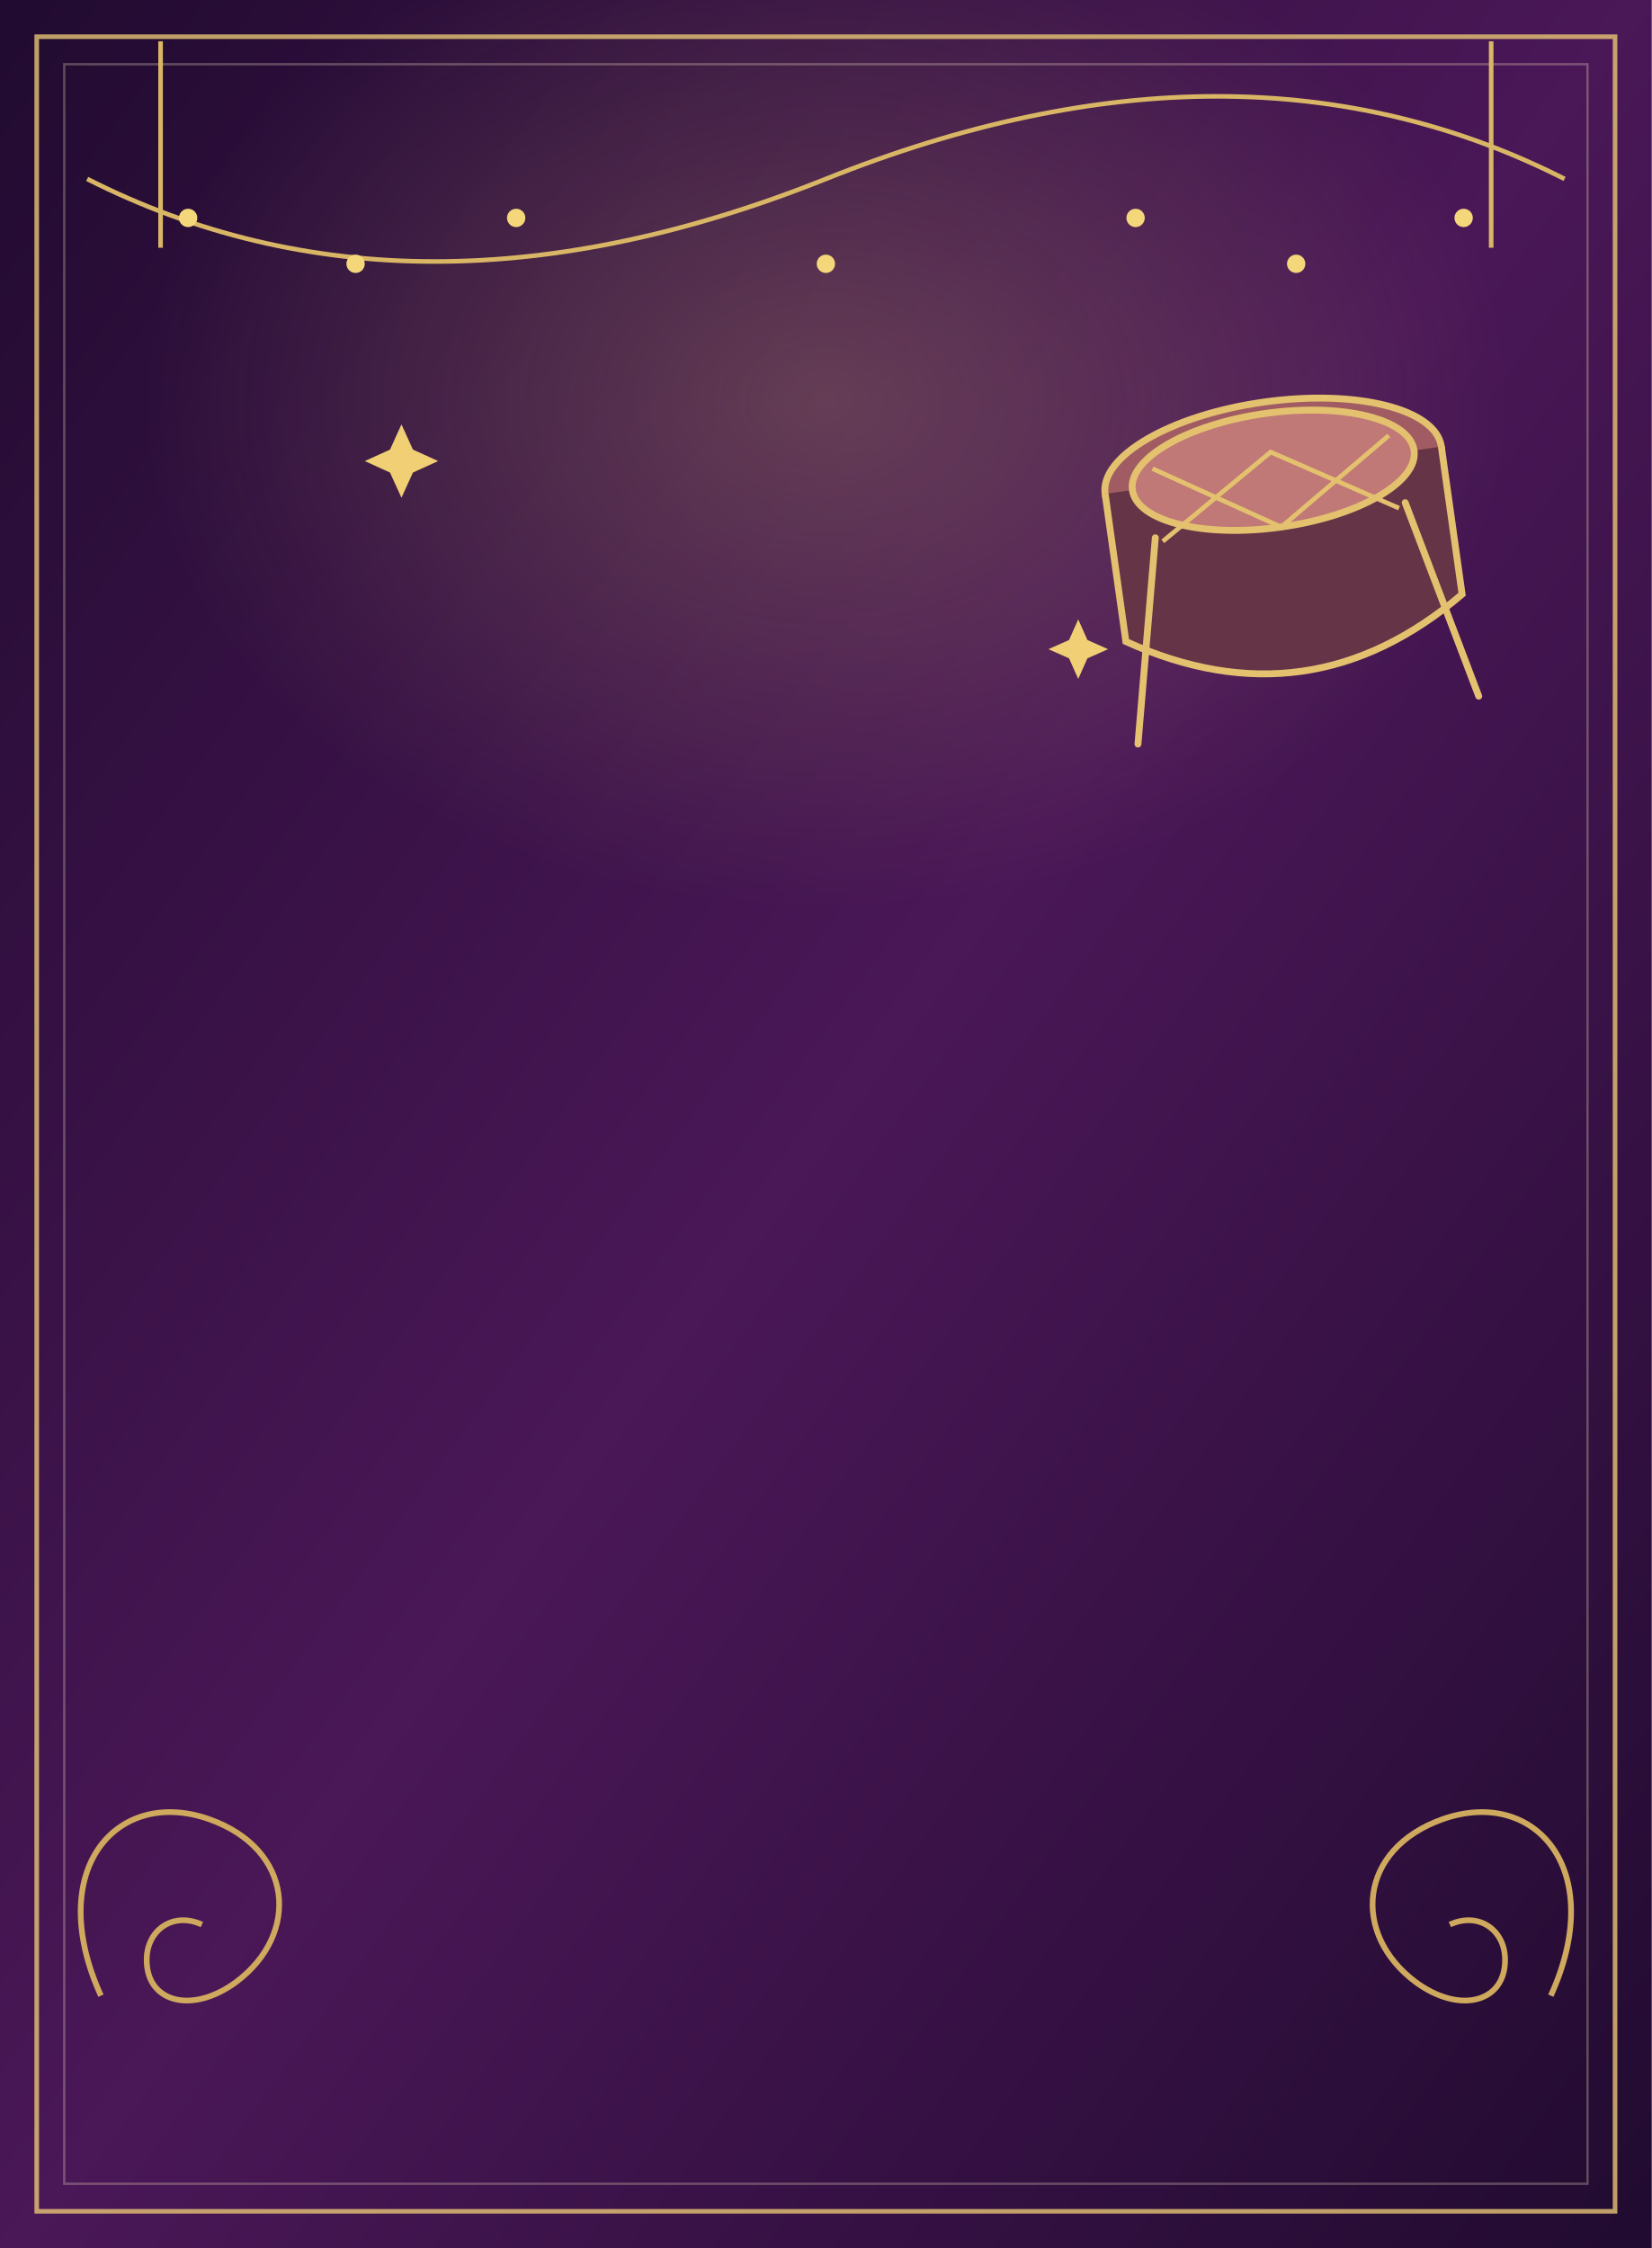
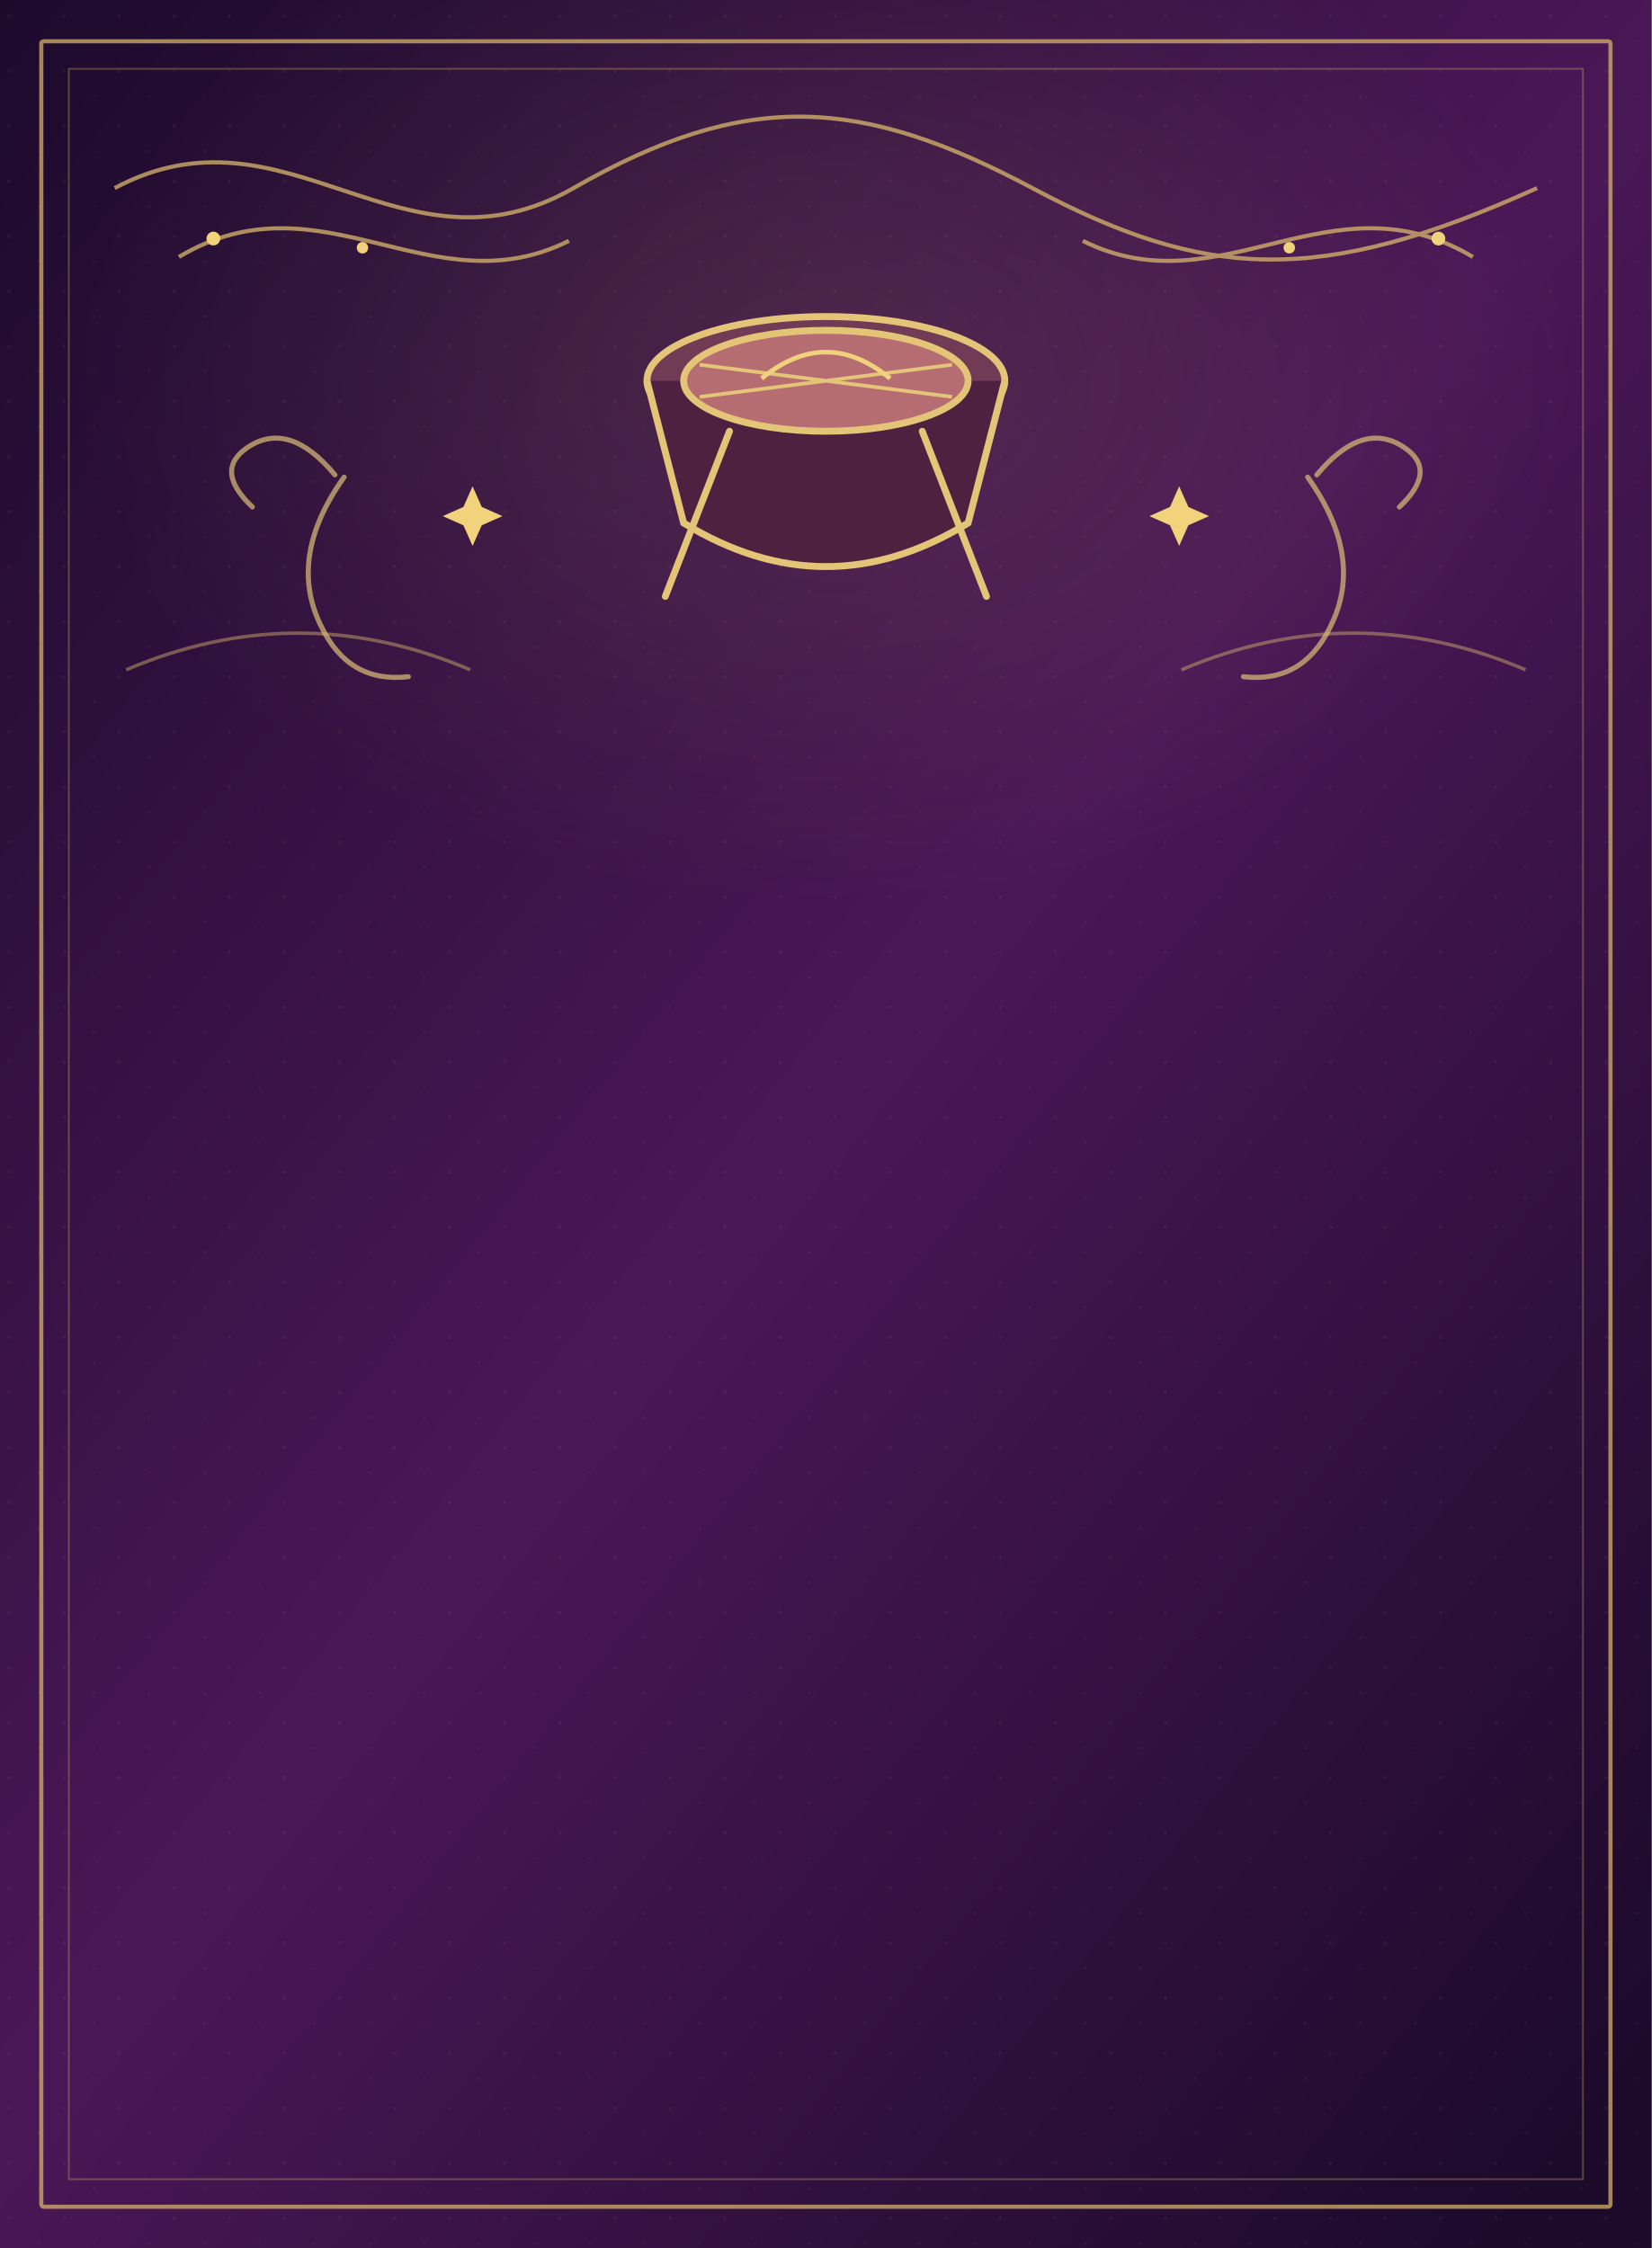
<svg xmlns="http://www.w3.org/2000/svg" viewBox="0 0 720 980" preserveAspectRatio="none">
  <defs>
-     <linearGradient id="b" x1="0" y1="0" x2="1" y2="1">
-       <stop stop-color="#210b30" />
-       <stop offset=".5" stop-color="#4a1757" />
-       <stop offset="1" stop-color="#210b30" />
+     <linearGradient id="bg" x1="0" y1="0" x2="0.9" y2="1">
+       <stop stop-color="#1c0a2b" />
+       <stop offset=".52" stop-color="#4a1756" />
+       <stop offset="1" stop-color="#1c0a2b" />
    </linearGradient>
-     <radialGradient id="g">
-       <stop stop-color="#f3d37a" stop-opacity=".22" />
-       <stop offset="1" stop-color="#f3d37a" stop-opacity="0" />
+     <radialGradient id="light">
+       <stop stop-color="#d9b66b" stop-opacity=".13" />
+       <stop offset="1" stop-color="#d9b66b" stop-opacity="0" />
    </radialGradient>
+     <pattern id="grain" width="24" height="24" patternUnits="userSpaceOnUse">
+       <circle cx="4" cy="7" r=".8" fill="#d9b66b" opacity=".06" />
+       <circle cx="17" cy="18" r=".7" fill="#d9b66b" opacity=".05" />
+     </pattern>
  </defs>
-   <rect width="720" height="980" fill="url(#b)" />
-   <ellipse cx="360" cy="175" rx="300" ry="220" fill="url(#g)" />
-   <rect x="16" y="16" width="688" height="948" fill="none" stroke="#e6c474" stroke-width="2" opacity=".8" />
-   <rect x="28" y="28" width="664" height="924" fill="none" stroke="#fff0c8" opacity=".28" />
-   <g fill="none" stroke="#d9b666" stroke-width="2">
-     <path d="M38 78Q180 150 360 78T682 78" />
-     <path d="M70 18v90M650 18v90" />
+   <rect width="720" height="980" fill="url(#bg)" />
+   <rect width="720" height="980" fill="url(#grain)" />
+   <ellipse cx="360" cy="165" rx="330" ry="230" fill="url(#light)" />
+   <rect x="18" y="18" width="684" height="944" rx="1" fill="none" stroke="#d9b66b" stroke-width="1.8" opacity=".72" />
+   <rect x="30" y="30" width="660" height="920" fill="none" stroke="#d9b66b" stroke-width=".8" opacity=".32" />
+   <g fill="none" stroke="#d9b66b" stroke-width="1.8" opacity=".75">
+     <path d="M50 82 C125 42 175 125 250 82 S375 42 450 82 S575 125 670 82" />
+     <path d="M78 112 C140 75 188 135 248 105" />
+     <path d="M642 112 C580 75 532 135 472 105" />
  </g>
-   <g fill="#f5d77b">
-     <circle cx="82" cy="95" r="4" />
-     <circle cx="155" cy="115" r="4" />
-     <circle cx="225" cy="95" r="4" />
-     <circle cx="360" cy="115" r="4" />
-     <circle cx="495" cy="95" r="4" />
-     <circle cx="565" cy="115" r="4" />
-     <circle cx="638" cy="95" r="4" />
+   <g fill="#f0d27c">
+     <circle cx="93" cy="104" r="3" />
+     <circle cx="158" cy="108" r="2.5" />
+     <circle cx="562" cy="108" r="2.5" />
+     <circle cx="627" cy="104" r="3" />
  </g>
-   <g transform="translate(555 205) rotate(-8)" stroke="#e4c16f" stroke-width="3">
-     <ellipse rx="74" ry="30" fill="#a05c62" />
-     <path d="M-74 0v65Q0 112 74 65V0" fill="#653447" />
-     <ellipse rx="62" ry="25" fill="#c07976" />
-     <path d="M-52-8L0 25 52-8M-52 24L0-8 52 24" fill="none" stroke-width="2" />
-     <path d="M-55 22l-20 88M55 22l20 88" stroke-linecap="round" />
+   <g transform="translate(360 166)">
+     <g fill="none" stroke="#e4c477" stroke-width="3">
+       <ellipse rx="78" ry="28" fill="#713a55" />
+       <path d="M-78 0 L-62 62 Q0 100 62 62 L78 0" fill="#4d213f" />
+       <ellipse rx="62" ry="22" fill="#b66d72" />
+       <path d="M-55 -7 L55 7 M-55 7 L55 -7" stroke-width="1.6" />
+       <path d="M-42 22 L-70 94 M42 22 L70 94" stroke-linecap="round" />
+     </g>
+     <path d="M-28 -1 Q0 -24 28 -1" fill="none" stroke="#f0d27c" stroke-width="2" />
  </g>
-   <g fill="#f0cf75">
-     <path d="M175 185l5 11 11 5-11 5-5 11-5-11-11-5 11-5z" />
-     <path d="M470 270l4 9 9 4-9 4-4 9-4-9-9-4 9-4z" />
+   <g fill="none" stroke="#dcbf76" stroke-width="2.2" stroke-linecap="round" opacity=".7">
+     <path d="M150 208 q-25 35 -10 65 q12 25 38 22" />
+     <path d="M570 208 q25 35 10 65 q-12 25-38 22" />
+     <path d="M146 207 q-20-24-38-12 q-15 10 2 26" />
+     <path d="M574 207 q20-24 38-12 q15 10-2 26" />
  </g>
-   <g fill="none" stroke="#cfa95d" stroke-width="2.5">
-     <path d="M44 870c-25-55 7-91 47-77 37 13 40 50 12 71-19 14-38 9-39-8-1-14 11-23 24-17" />
-     <path d="M676 870c25-55-7-91-47-77-37 13-40 50-12 71 19 14 38 9 39-8 1-14-11-23-24-17" />
+   <g fill="#f2d37b">
+     <path d="M206 212 l4 9 9 4-9 4-4 9-4-9-9-4 9-4z" />
+     <path d="M514 212 l4 9 9 4-9 4-4 9-4-9-9-4 9-4z" />
+   </g>
+   <g fill="none" stroke="#d9b66b" stroke-width="1.5" opacity=".45">
+     <path d="M55 292 Q130 260 205 292" />
+     <path d="M515 292 Q590 260 665 292" />
  </g>
</svg>
